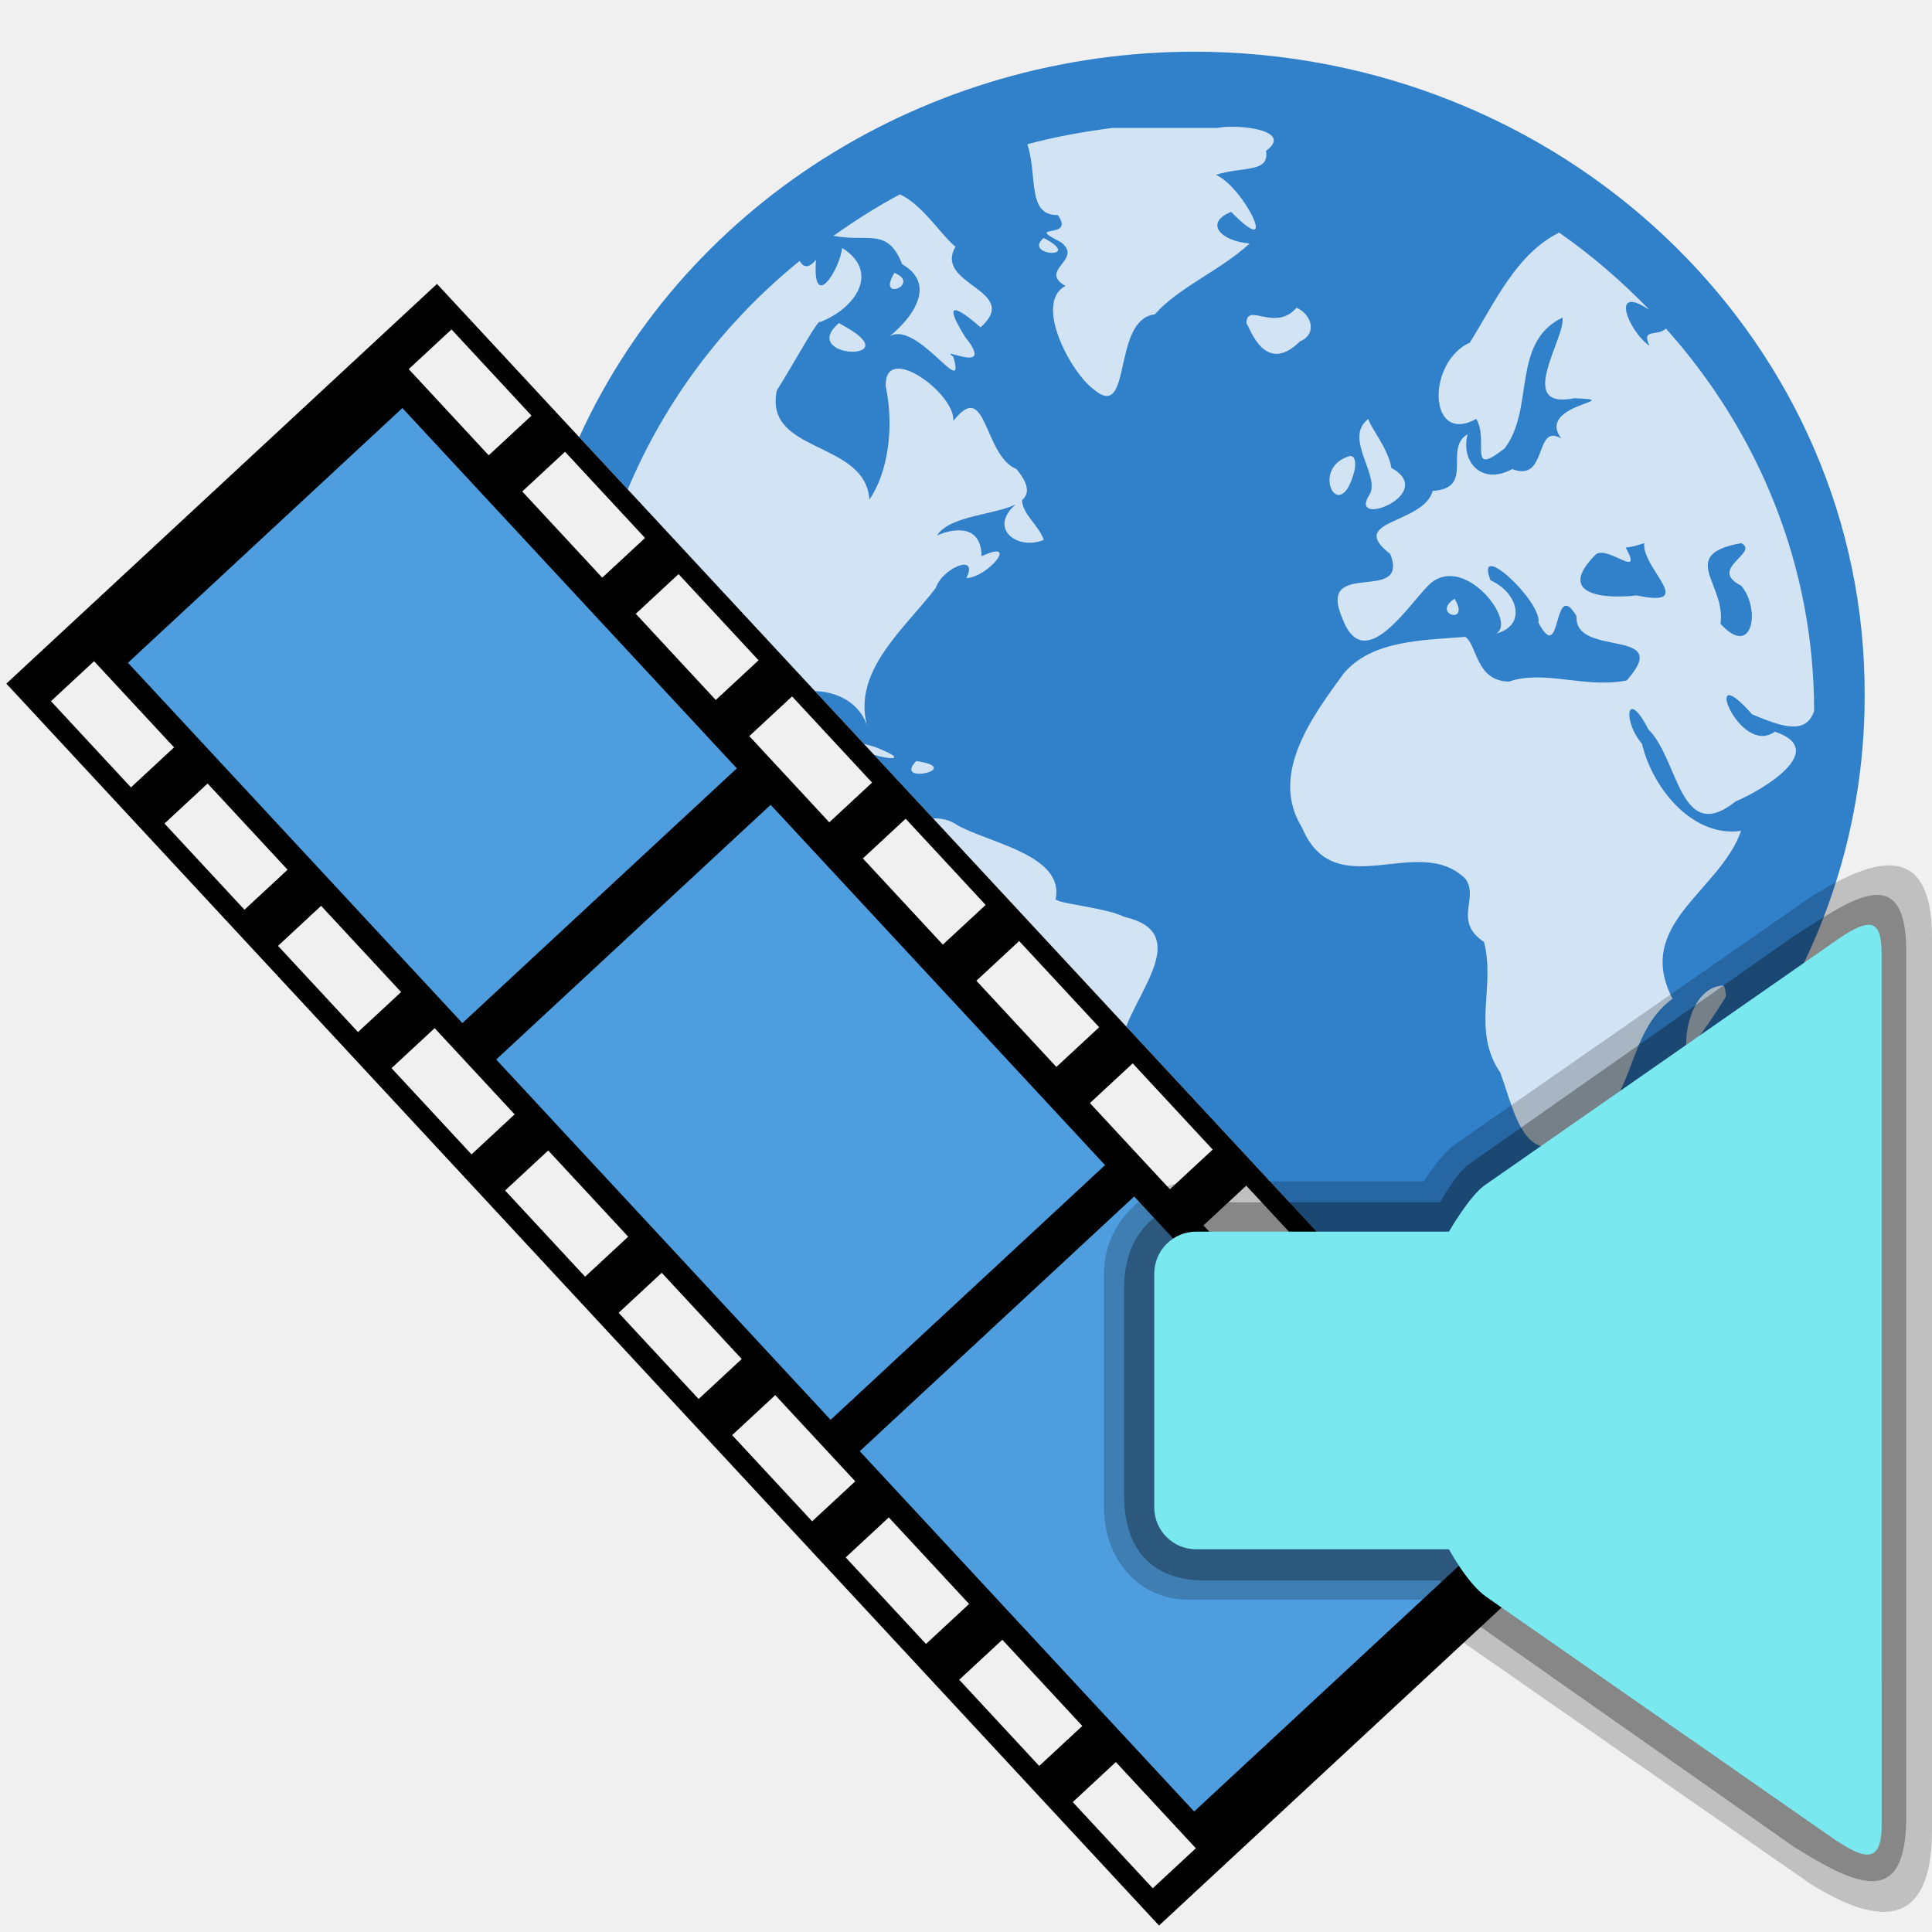
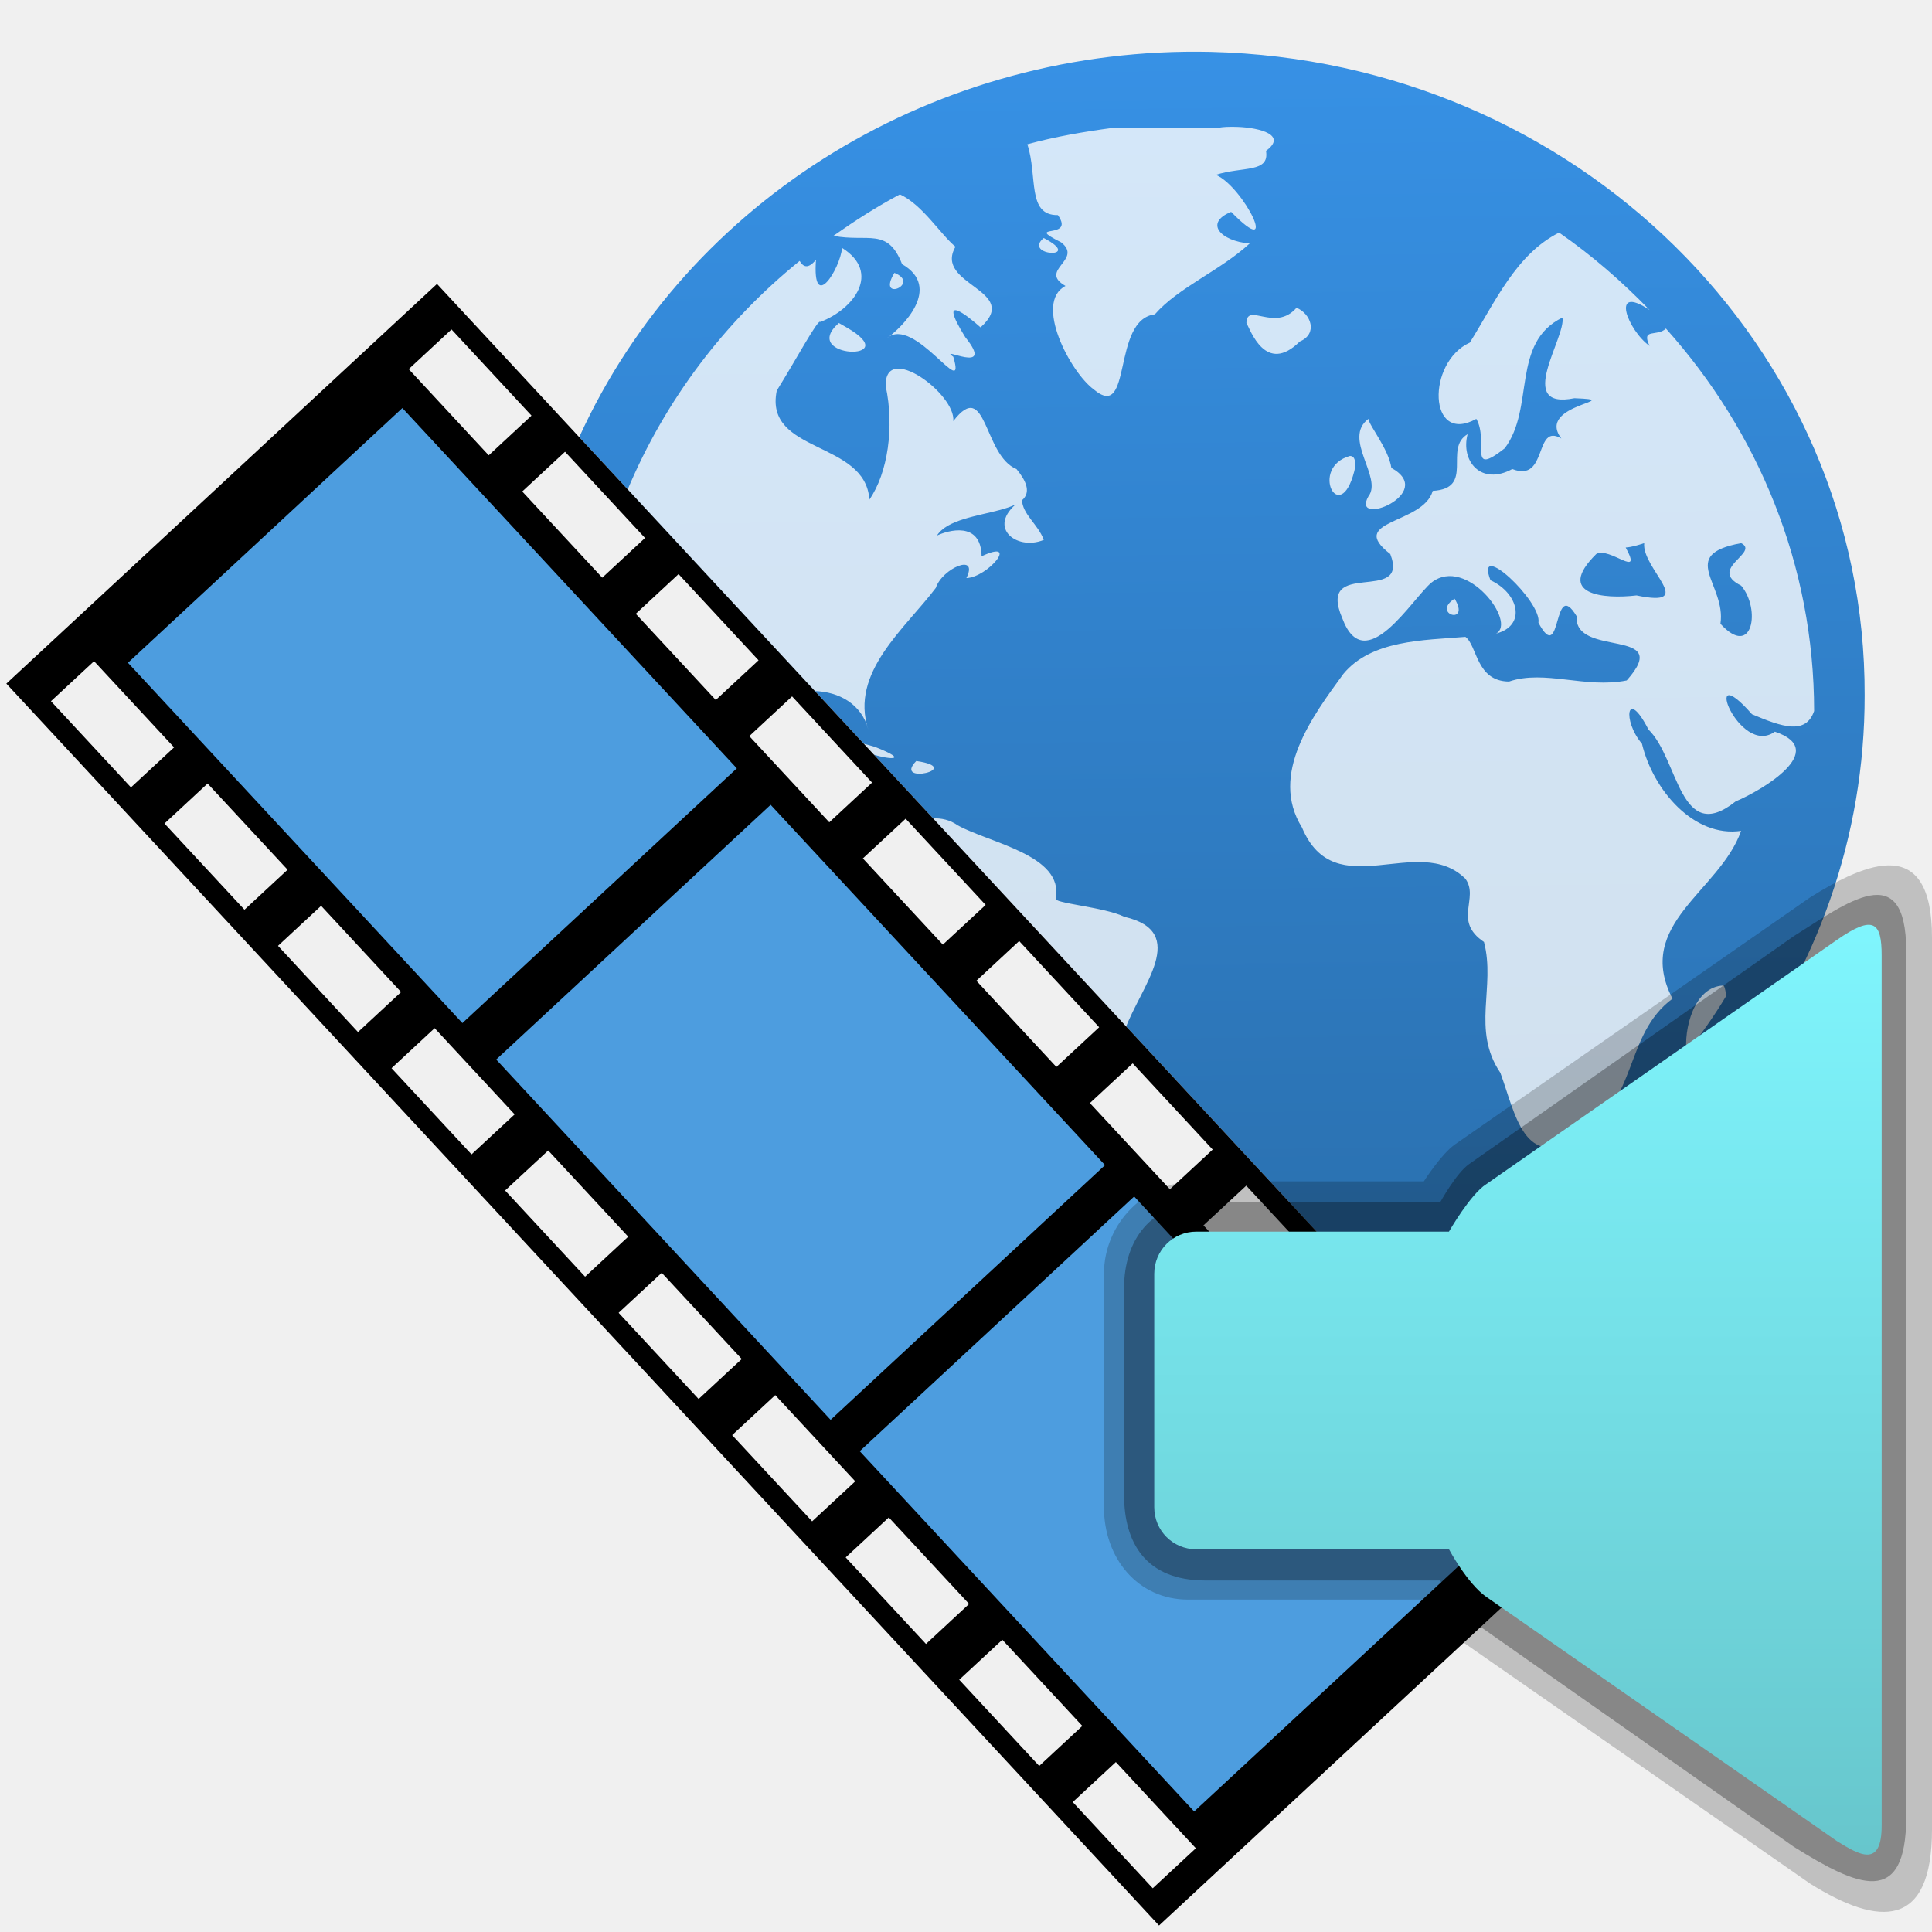
- <svg xmlns="http://www.w3.org/2000/svg" width="96" version="1.1" height="96">
-   <g style="color:#000">
+ <svg xmlns="http://www.w3.org/2000/svg" xmlns:xlink="http://www.w3.org/1999/xlink" width="96" version="1.1" height="96">
+   <defs>
+     <linearGradient xlink:href="#linearGradient872" id="linearGradient874" y1="59.902" x1="60.862" y2="2.578" x2="60.16" gradientUnits="userSpaceOnUse" />
+     <linearGradient xlink:href="#linearGradient876" id="linearGradient878" y1="92.154" x1="93.5" y2="44.485" x2="93.493" gradientUnits="userSpaceOnUse" />
+     <linearGradient id="linearGradient872">
+       <stop offset="0" style="stop-color:#2b72b2" />
+       <stop offset="1" style="stop-color:#3791e5" />
+     </linearGradient>
+     <linearGradient id="linearGradient876">
+       <stop offset="0" style="stop-color:#67c6cc" />
+       <stop offset="1" style="stop-color:#80f7ff" />
+     </linearGradient>
+   </defs>
+   <g style="color:#000;mix-blend-mode:normal">
    <g style="stroke-width:1.098">
-       <path style="fill:#3080ca" id="path2985" d="m 60.16,2.578 c -13.559,-0.311 -25.964,7.257 -31.379,19.143 l 40.252,43.369 c 14.05,-4.096 23.641,-16.496 23.621,-30.535 0.062,-17.328 -14.37,-31.53 -32.494,-31.977 Z " />
-       <path style="fill:#fff;fill-opacity:.784" id="path3522-9" d="m 60.965,6.303 c -0.166,0.008 -0.314,0.023 -0.438,0.053 h -5.254 c -1.434,0.191 -2.861,0.438 -4.225,0.812 0.524,1.592 -0.037,3.542 1.518,3.52 0.895,1.265 -1.771,0.379 0.162,1.354 1.112,0.875 -1.16,1.38 0.217,2.166 -1.587,0.819 0.228,4.278 1.406,5.145 1.94,1.633 0.869,-3.47 3.033,-3.734 1.176,-1.343 3.244,-2.169 4.711,-3.52 -1.434,-0.116 -2.278,-1.02 -0.92,-1.572 2.499,2.56 0.626,-1.242 -0.758,-1.84 1.339,-0.426 2.676,-0.087 2.49,-1.191 1.061,-0.776 -0.276,-1.148 -1.408,-1.191 -0.189,-0.007 -0.37,-0.008 -0.535,0 z  m -16.25,3.356 c -1.149,0.608 -2.25,1.319 -3.303,2.059 1.715,0.333 2.696,-0.441 3.412,1.408 2.019,1.163 -0.002,3.155 -0.76,3.682 1.365,-1.189 3.993,3.255 3.305,0.92 -0.821,-0.599 2.163,0.973 0.594,-0.975 -1.444,-2.326 0.151,-1.029 0.76,-0.486 2.07,-1.856 -2.348,-2.097 -1.246,-4.008 -0.724,-0.586 -1.639,-2.092 -2.762,-2.6 z  m 32.758,1.897 c -2.147,1.08 -3.183,3.46 -4.439,5.469 -2.151,0.97 -2.079,5.119 0.324,3.789 0.643,1.123 -0.463,2.931 1.41,1.463 1.511,-2 0.298,-5.237 2.869,-6.498 0.187,0.98 -2.396,4.609 0.594,4.008 2.703,0.102 -1.963,0.278 -0.648,2.004 -1.366,-0.81 -0.655,2.219 -2.438,1.516 -1.544,0.84 -2.575,-0.385 -2.221,-1.732 -1.215,0.709 0.377,2.696 -1.732,2.816 -0.472,1.677 -4.319,1.431 -2.109,3.139 0.981,2.542 -3.699,0.145 -2.383,3.195 1.126,3.016 3.482,-1.009 4.439,-1.785 1.732,-1.343 4.257,2.004 3.195,2.543 1.527,-0.389 1.137,-2.004 -0.273,-2.652 -0.807,-2.092 2.569,1.063 2.383,2.111 1.185,2.22 0.69,-2.315 1.896,-0.326 -0.141,2.098 4.874,0.522 2.49,3.195 -2.05,0.413 -4.083,-0.548 -5.848,0.055 -1.642,-0.015 -1.568,-1.781 -2.166,-2.221 -2.089,0.17 -4.666,0.152 -6.064,1.84 -1.512,2.075 -3.705,4.985 -2.057,7.635 1.65,3.926 5.769,0.228 8.121,2.547 0.699,0.967 -0.641,2.091 0.922,3.139 0.588,2.231 -0.632,4.366 0.812,6.498 0.747,2.005 1.171,4.973 3.951,3.141 2.942,-1.77 2.176,-5.015 4.604,-6.822 -1.921,-3.717 2.345,-5.32 3.41,-8.338 -2.328,0.341 -4.365,-1.996 -4.928,-4.332 -0.978,-1.135 -0.768,-2.835 0.324,-0.703 1.502,1.455 1.554,5.793 4.332,3.572 1.27,-0.531 4.712,-2.543 1.949,-3.465 -1.781,1.29 -3.752,-3.851 -1.137,-0.867 1.512,0.641 2.68,1.033 3.088,-0.16 0,-7.26 -2.787,-13.89 -7.365,-19.006 -0.425,0.429 -1.249,-0.049 -0.811,0.865 -1.081,-0.767 -1.985,-3.118 0,-1.785 -1.369,-1.411 -2.862,-2.714 -4.496,-3.846 z  m -25.611,.27 c -1.079,0.899 2.051,1.068 0,0 z  m -10.018,.49 c -0.104,1.068 -1.49,3.26 -1.299,0.594 -0.393,0.466 -0.627,0.366 -0.811,0.055 -3.752,3.037 -6.683,6.931 -8.543,11.354 l 9.299,10.02 c 1.185,0.034 2.321,0.635 2.654,1.91 -0.933,-2.834 1.838,-5.023 3.357,-7.039 0.309,-0.964 2.15,-1.767 1.518,-0.486 1.078,-0.039 2.671,-1.982 0.756,-1.084 -0.027,-1.774 -1.684,-1.281 -2.219,-1.029 0.992,-1.574 6.086,-0.73 3.953,-3.303 -1.653,-0.67 -1.469,-4.56 -3.141,-2.383 0.141,-1.341 -3.435,-3.982 -3.357,-1.732 0.433,2.013 0.108,4.311 -0.812,5.631 -0.192,-2.949 -5.248,-2.271 -4.602,-5.414 0.937,-1.498 2.06,-3.598 2.164,-3.412 1.679,-0.641 3.028,-2.454 1.082,-3.68 z  m 2.6,1.242 c -0.914,1.497 1.35,0.553 0,0 z  m 19.98,1.734 c -1.07,1.231 -2.467,-0.301 -2.49,0.758 0.194,0.32 0.951,2.604 2.652,0.92 0.913,-0.385 0.558,-1.381 -0.162,-1.678 z  m -22.74,.758 c -2.029,1.772 3.393,1.949 0.377,0.217 z  m 26.314,4.764 c -1.31,0.972 0.72,2.912 0,3.846 -0.915,1.595 3.444,-0.138 1.139,-1.41 -0.144,-0.956 -1.101,-2.089 -1.139,-2.436 Z  m -.92,1.842 c -2.035,0.575 -0.504,3.556 0.217,0.758 0.041,-0.162 0.138,-0.763 -0.217,-0.758 z  m -16.297,2.166 c -1.894,1.291 -0.304,2.585 1.084,2.004 -0.285,-0.779 -1.071,-1.275 -1.084,-2.004 z  m 30.918,2.166 c -0.128,1.264 2.696,3.239 -0.381,2.598 -1.627,0.191 -4.052,-0.029 -2.002,-2.057 0.648,-0.389 2.348,1.293 1.463,-0.324 0.314,-0.02 0.624,-0.122 0.92,-0.217 z  m 4.818,0 c 0.945,0.477 -1.695,1.272 0,2.111 0.986,1.16 0.574,3.656 -1.029,1.895 0.298,-1.967 -2.169,-3.424 1.029,-4.006 z  m -14.24,2.762 c -1.187,0.765 0.821,1.351 0,0 z  m -29.578,7.156 .475,.514 c 0.919,0.337 2.16,0.423 0.299,-0.307 l -.379,-.109 Z  m 2.83,.91 c -1.199,1.218 2.471,0.364 0,0 z  m .805,2.85 c -0.043,0.002 -0.086,0.016 -0.129,0.02 l 9.703,10.453 c 0.774,-2.116 3.224,-4.829 -0.037,-5.58 -0.996,-0.491 -3.606,-0.678 -3.41,-0.92 0.397,-2.151 -3.294,-2.747 -4.875,-3.627 -0.389,-0.276 -0.813,-0.363 -1.252,-0.346 z  m 39.316,8.305 c -1.489,0.038 -2.002,2.211 -1.84,3.357 0.693,-0.904 1.367,-1.837 1.949,-2.816 -0.006,-0.192 -0.022,-0.372 -0.109,-0.541 z " />
+       <path style="fill:url(#linearGradient874)" d="M 60.16,2.578 C 46.601,2.268 34.196,9.835 28.781,21.721 l 40.252,43.369 C 83.083,60.993 92.675,48.594 92.654,34.555 92.716,17.226 78.284,3.024 60.16,2.578 Z" />
+       <path style="fill:#fff;fill-opacity:.784" d="m 60.965,6.303 c -0.166,0.008 -0.314,0.023 -0.438,0.053 h -5.254 c -1.434,0.191 -2.861,0.438 -4.225,0.812 0.524,1.592 -0.037,3.542 1.518,3.52 0.895,1.265 -1.771,0.379 0.162,1.354 1.112,0.875 -1.16,1.38 0.217,2.166 -1.587,0.819 0.228,4.278 1.406,5.145 1.94,1.633 0.869,-3.47 3.033,-3.734 1.176,-1.343 3.244,-2.169 4.711,-3.52 -1.434,-0.116 -2.278,-1.02 -0.92,-1.572 2.499,2.56 0.626,-1.242 -0.758,-1.84 1.339,-0.426 2.676,-0.087 2.49,-1.191 1.061,-0.776 -0.276,-1.148 -1.408,-1.191 -0.189,-0.007 -0.37,-0.008 -0.535,0 z m -16.25,3.356 c -1.149,0.608 -2.25,1.319 -3.303,2.059 1.715,0.333 2.696,-0.441 3.412,1.408 2.019,1.163 -0.002,3.155 -0.76,3.682 1.365,-1.189 3.993,3.255 3.305,0.92 -0.821,-0.599 2.163,0.973 0.594,-0.975 -1.444,-2.326 0.151,-1.029 0.76,-0.486 2.07,-1.856 -2.348,-2.097 -1.246,-4.008 -0.724,-0.586 -1.639,-2.092 -2.762,-2.6 z m 32.758,1.897 c -2.147,1.08 -3.183,3.46 -4.439,5.469 -2.151,0.97 -2.079,5.119 0.324,3.789 0.643,1.123 -0.463,2.931 1.41,1.463 1.511,-2 0.298,-5.237 2.869,-6.498 0.187,0.98 -2.396,4.609 0.594,4.008 2.703,0.102 -1.963,0.278 -0.648,2.004 -1.366,-0.81 -0.655,2.219 -2.438,1.516 -1.544,0.84 -2.575,-0.385 -2.221,-1.732 -1.215,0.709 0.377,2.696 -1.732,2.816 -0.472,1.677 -4.319,1.431 -2.109,3.139 0.981,2.542 -3.699,0.145 -2.383,3.195 1.126,3.016 3.482,-1.009 4.439,-1.785 1.732,-1.343 4.257,2.004 3.195,2.543 1.527,-0.389 1.137,-2.004 -0.273,-2.652 -0.807,-2.092 2.569,1.063 2.383,2.111 1.185,2.22 0.69,-2.315 1.896,-0.326 -0.141,2.098 4.874,0.522 2.49,3.195 -2.05,0.413 -4.083,-0.548 -5.848,0.055 -1.642,-0.015 -1.568,-1.781 -2.166,-2.221 -2.089,0.17 -4.666,0.152 -6.064,1.84 -1.512,2.075 -3.705,4.985 -2.057,7.635 1.65,3.926 5.769,0.228 8.121,2.547 0.699,0.967 -0.641,2.091 0.922,3.139 0.588,2.231 -0.632,4.366 0.812,6.498 0.747,2.005 1.171,4.973 3.951,3.141 2.942,-1.77 2.176,-5.015 4.604,-6.822 -1.921,-3.717 2.345,-5.32 3.41,-8.338 -2.328,0.341 -4.365,-1.996 -4.928,-4.332 -0.978,-1.135 -0.768,-2.835 0.324,-0.703 1.502,1.455 1.554,5.793 4.332,3.572 1.27,-0.531 4.712,-2.543 1.949,-3.465 -1.781,1.29 -3.752,-3.851 -1.137,-0.867 1.512,0.641 2.68,1.033 3.088,-0.16 0,-7.26 -2.787,-13.89 -7.365,-19.006 -0.425,0.429 -1.249,-0.049 -0.811,0.865 -1.081,-0.767 -1.985,-3.118 0,-1.785 -1.369,-1.411 -2.862,-2.714 -4.496,-3.846 z m -25.611,0.27 c -1.079,0.899 2.051,1.068 0,0 z m -10.018,0.49 c -0.104,1.068 -1.49,3.26 -1.299,0.594 -0.393,0.466 -0.627,0.366 -0.811,0.055 -3.752,3.037 -6.683,6.931 -8.543,11.354 l 9.299,10.02 c 1.185,0.034 2.321,0.635 2.654,1.91 -0.933,-2.834 1.838,-5.023 3.357,-7.039 0.309,-0.964 2.15,-1.767 1.518,-0.486 1.078,-0.039 2.671,-1.982 0.756,-1.084 -0.027,-1.774 -1.684,-1.281 -2.219,-1.029 0.992,-1.574 6.086,-0.73 3.953,-3.303 -1.653,-0.67 -1.469,-4.56 -3.141,-2.383 0.141,-1.341 -3.435,-3.982 -3.357,-1.732 0.433,2.013 0.108,4.311 -0.812,5.631 -0.192,-2.949 -5.248,-2.271 -4.602,-5.414 0.937,-1.498 2.06,-3.598 2.164,-3.412 1.679,-0.641 3.028,-2.454 1.082,-3.68 z m 2.6,1.242 c -0.914,1.497 1.35,0.553 0,0 z m 19.98,1.734 c -1.07,1.231 -2.467,-0.301 -2.49,0.758 0.194,0.32 0.951,2.604 2.652,0.92 0.913,-0.385 0.558,-1.381 -0.162,-1.678 z m -22.74,0.758 c -2.029,1.772 3.393,1.949 0.377,0.217 z m 26.314,4.764 c -1.31,0.972 0.72,2.912 0,3.846 -0.915,1.595 3.444,-0.138 1.139,-1.41 -0.144,-0.956 -1.101,-2.089 -1.139,-2.436 z m -0.92,1.842 c -2.035,0.575 -0.504,3.556 0.217,0.758 0.041,-0.162 0.138,-0.763 -0.217,-0.758 z m -16.297,2.166 c -1.894,1.291 -0.304,2.585 1.084,2.004 -0.285,-0.779 -1.071,-1.275 -1.084,-2.004 z m 30.918,2.166 c -0.128,1.264 2.696,3.239 -0.381,2.598 -1.627,0.191 -4.052,-0.029 -2.002,-2.057 0.648,-0.389 2.348,1.293 1.463,-0.324 0.314,-0.02 0.624,-0.122 0.92,-0.217 z m 4.818,0 c 0.945,0.477 -1.695,1.272 0,2.111 0.986,1.16 0.574,3.656 -1.029,1.895 0.298,-1.967 -2.169,-3.424 1.029,-4.006 z M 72.278,29.748 c -1.187,0.765 0.821,1.351 0,0 z m -29.578,7.156 0.475,0.514 c 0.919,0.337 2.16,0.423 0.299,-0.307 l -0.379,-0.109 z m 2.83,0.91 c -1.199,1.218 2.471,0.364 0,0 z m 0.805,2.85 c -0.043,0.002 -0.086,0.016 -0.129,0.02 l 9.703,10.453 c 0.774,-2.116 3.224,-4.829 -0.037,-5.58 -0.996,-0.491 -3.606,-0.678 -3.41,-0.92 0.397,-2.151 -3.294,-2.747 -4.875,-3.627 -0.389,-0.276 -0.813,-0.363 -1.252,-0.346 z m 39.316,8.305 c -1.489,0.038 -2.002,2.211 -1.84,3.357 0.693,-0.904 1.367,-1.837 1.949,-2.816 -0.006,-0.192 -0.022,-0.372 -0.109,-0.541 z" />
    </g>
-     <path style="fill:#4d9ddf" id="path4327-3" d="M 19.593,19.195 4.128,31.77 59.934,91.588 74.149,77.238 Z" />
-     <path id="rect3549-5" d="M 0.315,33.969 57.591,95.678 78.99,75.816 21.714,14.108 Z m 2.217,0.873 2.142,-1.988 3.975,4.283 -2.142,1.988 z m 17.777,-16.5 2.126,-1.973 3.975,4.283 -2.126,1.973 z M 6.358,32.933 19.994,20.276 36.612,38.179 22.976,50.836 6.358,32.933 Z m 1.815,7.988 2.142,-1.988 3.975,4.283 -2.142,1.988 z m 17.777,-16.5 2.126,-1.973 3.975,4.283 -2.126,1.973 z m -12.136,22.578 2.142,-1.988 3.975,4.283 -2.142,1.988 z m 17.777,-16.5 2.126,-1.973 3.975,4.283 -2.126,1.973 z m -12.136,22.578 2.142,-1.988 3.975,4.283 -2.142,1.988 z m 17.777,-16.5 2.126,-1.973 3.975,4.283 -2.126,1.973 z M 24.656,52.647 38.292,39.991 54.909,57.894 41.273,70.55 Z m 0.442,6.508 2.142,-1.988 3.975,4.283 -2.142,1.988 z m 17.777,-16.5 2.126,-1.973 3.975,4.283 -2.126,1.973 z m -12.136,22.578 2.142,-1.988 3.975,4.283 -2.142,1.988 z m 17.777,-16.5 2.126,-1.973 3.975,4.283 -2.126,1.973 z m -12.136,22.578 2.142,-1.988 3.975,4.283 -2.142,1.988 z m 17.777,-16.5 2.126,-1.973 3.975,4.283 -2.126,1.973 z M 42.72,72.109 56.356,59.453 72.973,77.356 59.337,90.012 Z m -0.698,5.279 2.142,-1.988 3.99,4.299 -2.142,1.988 z m 17.777,-16.5 2.126,-1.973 3.99,4.299 -2.126,1.973 z m -12.136,22.578 2.142,-1.988 3.975,4.283 -2.142,1.988 z m 17.777,-16.5 2.126,-1.973 3.975,4.283 -2.126,1.973 z m -12.136,22.578 2.142,-1.988 3.975,4.283 -2.142,1.988 z m 17.777,-16.5 2.126,-1.973 3.975,4.283 -2.126,1.973 z" />
-     <g style="white-space:normal;image-rendering:auto;line-height:normal;shape-rendering:auto;fill-rule:evenodd;mix-blend-mode:normal;color-rendering:auto;solid-opacity:1;solid-color:#000000;isolation:auto;shape-padding:0;color-interpolation:sRGB">
-       <path style="opacity:.2;color-interpolation-filters:linearRGB" id="path829" d="m 72.301,56.862 c -0.688,0.478 -1.551,1.838 -1.551,1.838 h -11.307 c -2.521,0 -4.588,2.077 -4.588,4.596 v 11.598 c 0,2.519 1.669,4.59 4.188,4.59 h 11.705 c 0,0 0.937,1.413 1.553,1.842 l 17.648,12.275 c 3.44,2.149 6.051,2.235 6.051,-2.699 v -44.315 c 0,-5.12 -3.224,-3.764 -6.051,-1.998 z" />
-       <path style="opacity:.3;color-interpolation-filters:linearRGB;stroke-width:.923" id="path845" d="m 72.992,57.847 c -0.633,0.444 -1.432,1.897 -1.432,1.897 h -11.669 c -2.734,0 -4.036,1.917 -4.036,4.243 v 10.308 c 0,2.326 1.049,4.238 4.036,4.238 h 11.668 c 0,0 0.846,1.533 1.434,1.9 l 16.14,11.333 c 3.176,1.984 5.586,3.064 5.586,-1.491 v -43.014 c 0,-4.727 -2.977,-2.375 -5.586,-0.745 z" />
-       <path style="fill:#79e8ef;color-interpolation-filters:linearRGB" id="path971" d="m 93.5,90.702 c 0,2.107 -1.07,1.502 -2.227,0.779 l -17.422,-12.135 c -0.938,-0.653 -1.852,-2.363 -1.852,-2.363 h -12.557 c -1.16,0 -2.088,-0.93 -2.088,-2.09 v -11.598 c 0,-1.159 0.931,-2.096 2.088,-2.096 h 12.555 c 0,0 1.074,-1.871 1.855,-2.359 l 17.42,-12.133 c 1.843,-1.283 2.227,-0.869 2.227,0.779 z" />
+     <path style="fill:#4d9ddf" d="M 19.593,19.195 4.128,31.77 59.934,91.588 74.149,77.238 Z" />
+     <path d="M 0.315,33.969 57.591,95.678 78.99,75.816 21.714,14.108 Z m 2.217,0.873 2.142,-1.988 3.975,4.283 -2.142,1.988 z m 17.777,-16.5 2.126,-1.973 3.975,4.283 -2.126,1.973 z M 6.358,32.933 19.994,20.276 36.612,38.179 22.976,50.836 6.358,32.933 Z m 1.815,7.988 2.142,-1.988 3.975,4.283 -2.142,1.988 z m 17.777,-16.5 2.126,-1.973 3.975,4.283 -2.126,1.973 z m -12.136,22.578 2.142,-1.988 3.975,4.283 -2.142,1.988 z m 17.777,-16.5 2.126,-1.973 3.975,4.283 -2.126,1.973 z m -12.136,22.578 2.142,-1.988 3.975,4.283 -2.142,1.988 z m 17.777,-16.5 2.126,-1.973 3.975,4.283 -2.126,1.973 z M 24.656,52.647 38.292,39.991 54.909,57.894 41.273,70.55 Z m 0.442,6.508 2.142,-1.988 3.975,4.283 -2.142,1.988 z m 17.777,-16.5 2.126,-1.973 3.975,4.283 -2.126,1.973 z m -12.136,22.578 2.142,-1.988 3.975,4.283 -2.142,1.988 z m 17.777,-16.5 2.126,-1.973 3.975,4.283 -2.126,1.973 z m -12.136,22.578 2.142,-1.988 3.975,4.283 -2.142,1.988 z m 17.777,-16.5 2.126,-1.973 3.975,4.283 -2.126,1.973 z M 42.72,72.109 56.356,59.453 72.973,77.356 59.337,90.012 Z m -0.698,5.279 2.142,-1.988 3.99,4.299 -2.142,1.988 z m 17.777,-16.5 2.126,-1.973 3.99,4.299 -2.126,1.973 z m -12.136,22.578 2.142,-1.988 3.975,4.283 -2.142,1.988 z m 17.777,-16.5 2.126,-1.973 3.975,4.283 -2.126,1.973 z m -12.136,22.578 2.142,-1.988 3.975,4.283 -2.142,1.988 z m 17.777,-16.5 2.126,-1.973 3.975,4.283 -2.126,1.973 z" />
+     <g style="color-rendering:auto;fill-rule:evenodd;white-space:normal;shape-rendering:auto;image-rendering:auto;isolation:auto;solid-opacity:1;shape-padding:0;solid-color:#000000;line-height:normal;color-interpolation:sRGB">
+       <path style="opacity:.2;color-interpolation-filters:linearRGB" d="m 72.301,56.862 c -0.688,0.478 -1.551,1.838 -1.551,1.838 h -11.307 c -2.521,0 -4.588,2.077 -4.588,4.596 v 11.598 c 0,2.519 1.669,4.59 4.188,4.59 h 11.705 c 0,0 0.937,1.413 1.553,1.842 l 17.648,12.275 c 3.44,2.149 6.051,2.235 6.051,-2.699 v -44.315 c 0,-5.12 -3.224,-3.764 -6.051,-1.998 z" />
+       <path style="opacity:.3;color-interpolation-filters:linearRGB;stroke-width:.923" d="m 72.992,57.847 c -0.633,0.444 -1.432,1.897 -1.432,1.897 h -11.669 c -2.734,0 -4.036,1.917 -4.036,4.243 v 10.308 c 0,2.326 1.049,4.238 4.036,4.238 h 11.668 c 0,0 0.846,1.533 1.434,1.9 l 16.14,11.333 c 3.176,1.984 5.586,3.064 5.586,-1.491 v -43.014 c 0,-4.727 -2.977,-2.375 -5.586,-0.745 z" />
+       <path style="fill:url(#linearGradient878);color-interpolation-filters:linearRGB" d="m 93.5,90.702 c 0,2.107 -1.07,1.502 -2.227,0.779 l -17.422,-12.135 c -0.938,-0.653 -1.852,-2.363 -1.852,-2.363 h -12.557 c -1.16,0 -2.088,-0.93 -2.088,-2.09 v -11.598 c 0,-1.159 0.931,-2.096 2.088,-2.096 h 12.555 c 0,0 1.074,-1.871 1.855,-2.359 l 17.42,-12.133 c 1.843,-1.283 2.227,-0.869 2.227,0.779 z" />
    </g>
  </g>
</svg>
